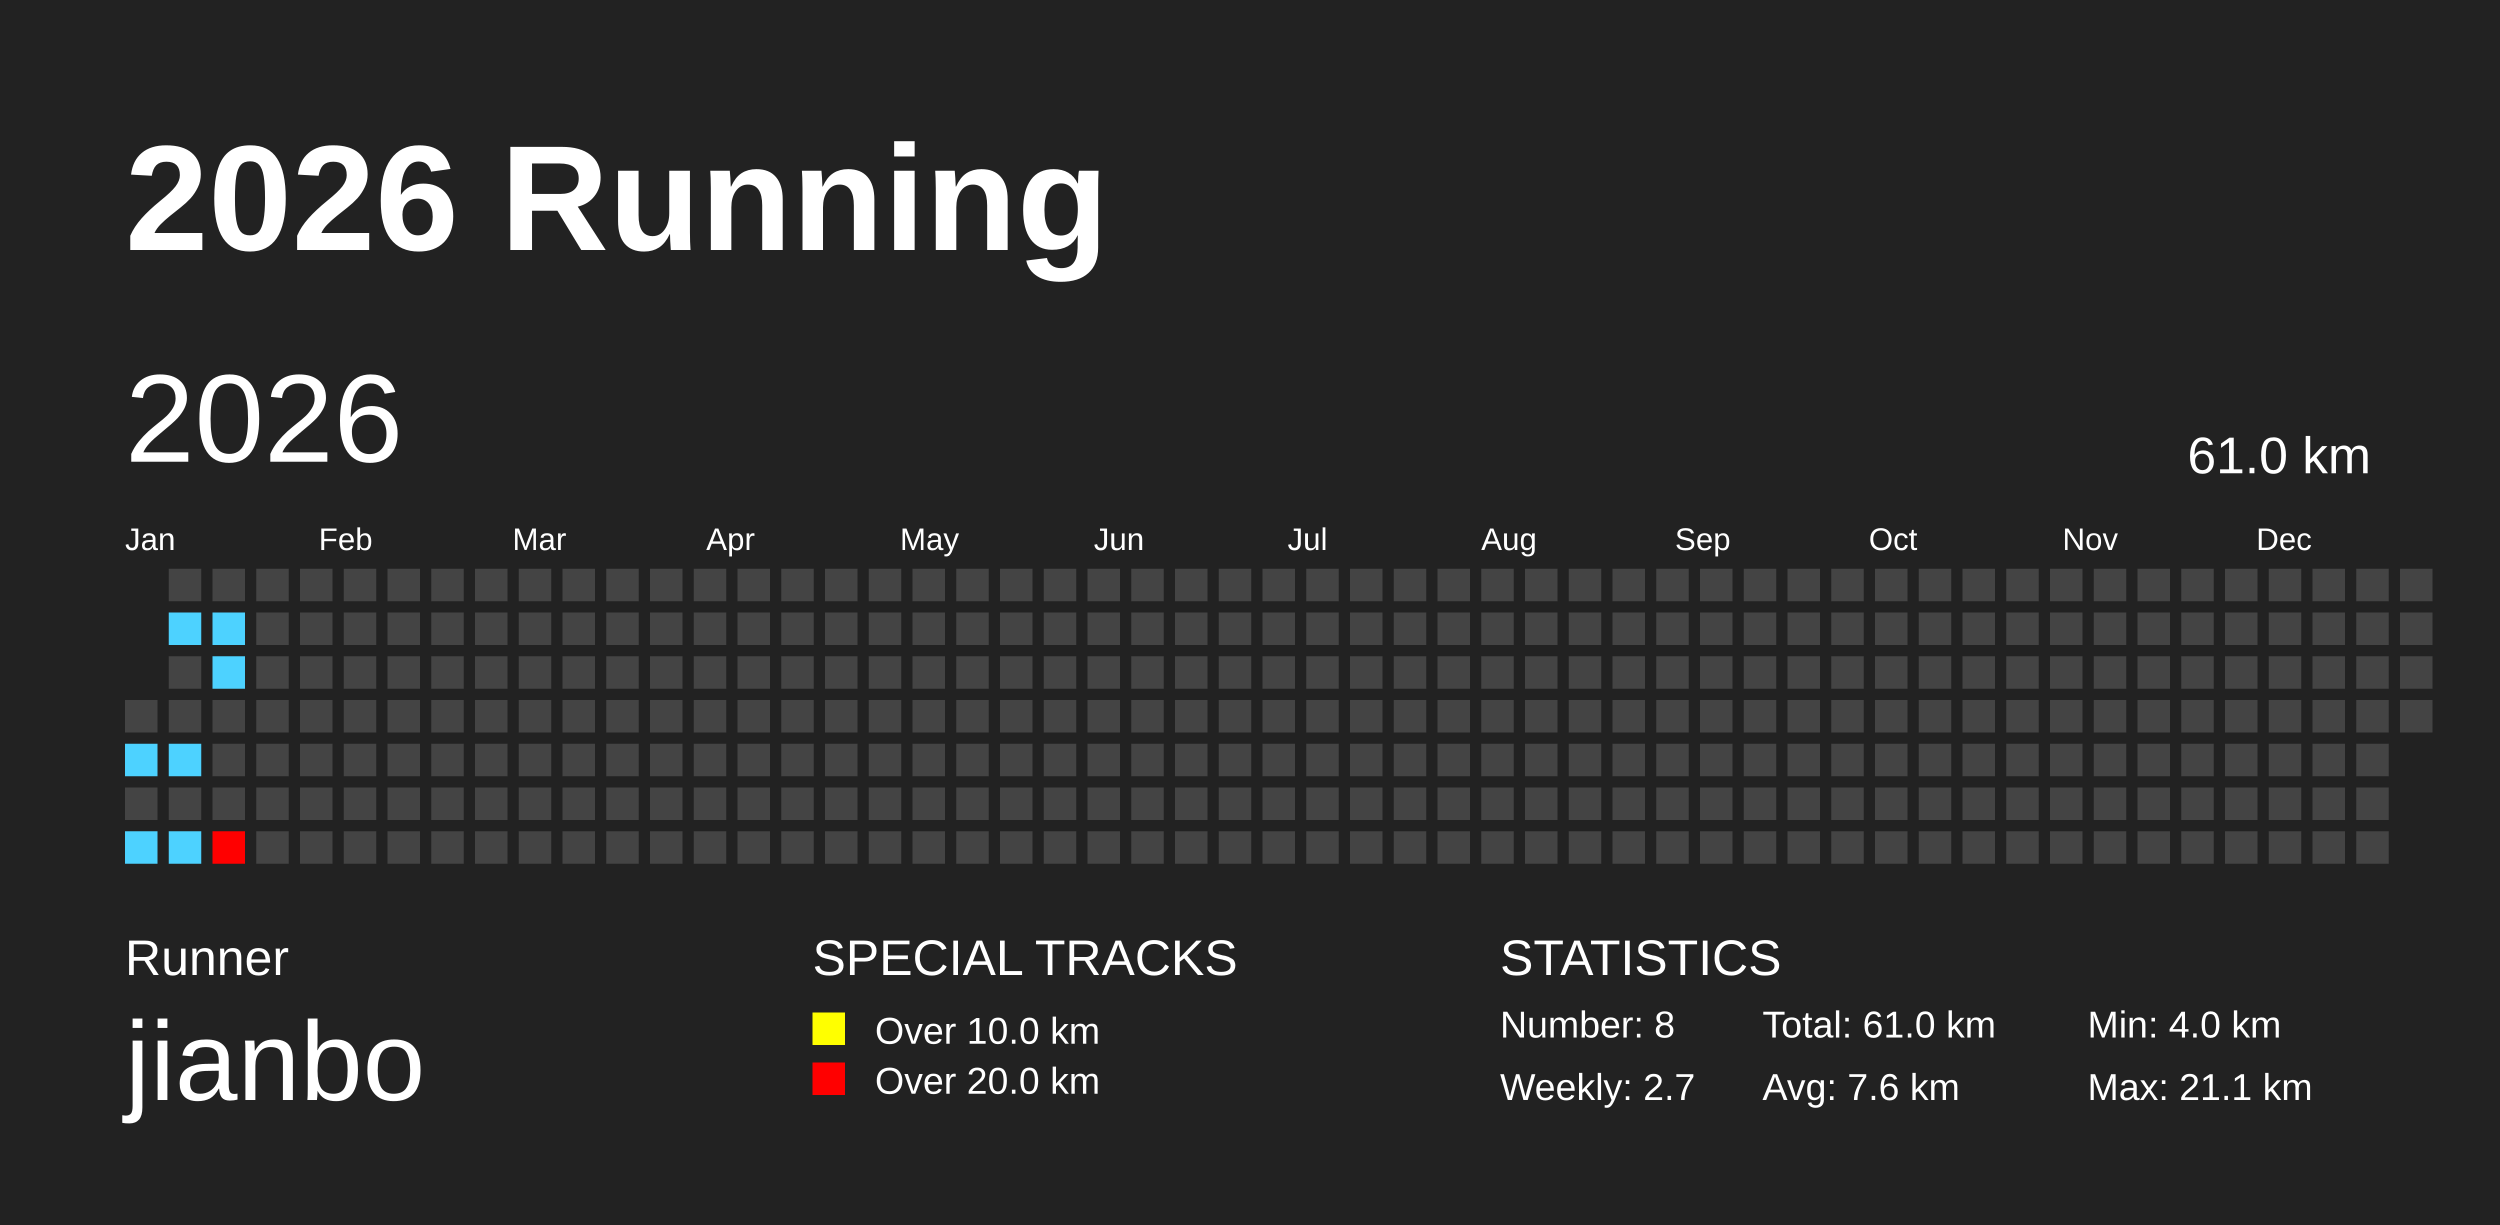
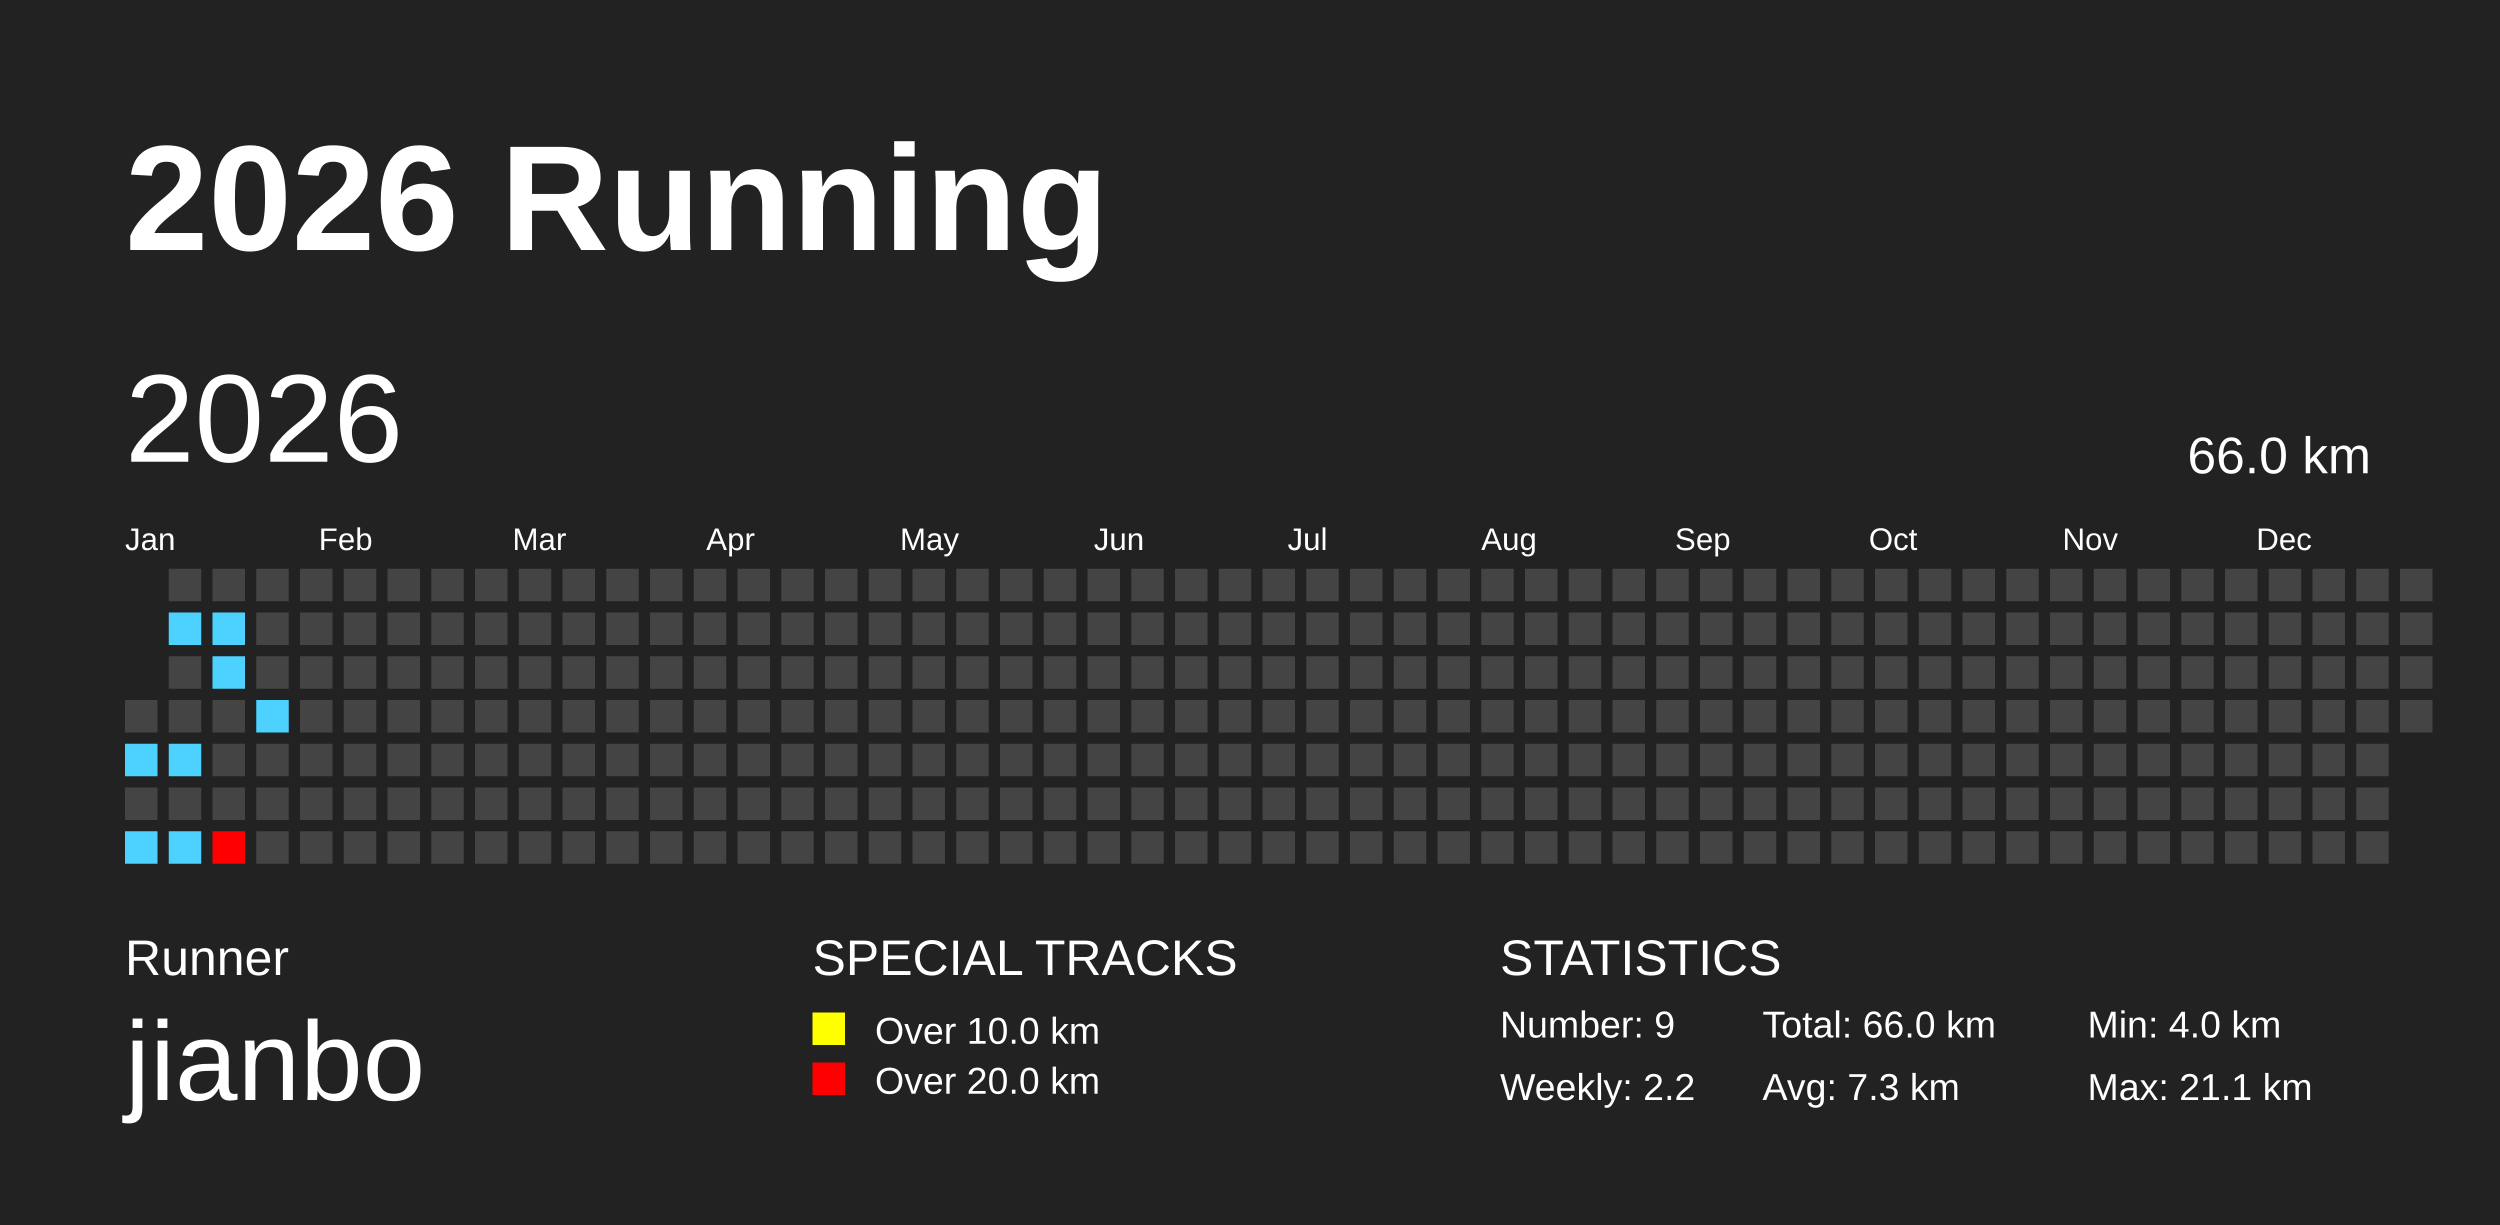
<svg xmlns="http://www.w3.org/2000/svg" baseProfile="full" height="98mm" version="1.1" viewBox="0,0,200,98" width="200mm">
  <defs />
  <rect fill="#222222" height="98" width="200" x="0" y="0" />
  <text fill="#FFFFFF" style="font-size:12px; font-family:Arial; font-weight:bold;" x="10" y="20">2026 Running</text>
  <text fill="#FFFFFF" style="font-size:4px; font-family:Arial" x="10" y="78">Runner</text>
  <text fill="#FFFFFF" style="font-size:9px; font-family:Arial" x="10" y="88">jianbo</text>
  <text fill="#FFFFFF" style="font-size:4px; font-family:Arial" x="65" y="78">SPECIAL TRACKS</text>
  <rect fill="yellow" height="2.6" width="2.6" x="65" y="81" />
  <text fill="#FFFFFF" style="font-size:3px; font-family:Arial" x="70" y="83.5">Over 10.0 km</text>
  <rect fill="red" height="2.6" width="2.6" x="65" y="85" />
  <text fill="#FFFFFF" style="font-size:3px; font-family:Arial" x="70" y="87.5">Over 20.0 km</text>
  <text fill="#FFFFFF" style="font-size:4px; font-family:Arial" x="120" y="78">STATISTICS</text>
-   <text fill="#FFFFFF" style="font-size:3px; font-family:Arial" x="120" y="83">Number: 8</text>
-   <text fill="#FFFFFF" style="font-size:3px; font-family:Arial" x="120" y="88">Weekly: 2.7</text>
-   <text fill="#FFFFFF" style="font-size:3px; font-family:Arial" x="141" y="83">Total: 61.0 km</text>
-   <text fill="#FFFFFF" style="font-size:3px; font-family:Arial" x="141" y="88">Avg: 7.6 km</text>
+   <text fill="#FFFFFF" style="font-size:3px; font-family:Arial" x="120" y="83">Number: 9</text>
+   <text fill="#FFFFFF" style="font-size:3px; font-family:Arial" x="120" y="88">Weekly: 2.2</text>
+   <text fill="#FFFFFF" style="font-size:3px; font-family:Arial" x="141" y="83">Total: 66.0 km</text>
+   <text fill="#FFFFFF" style="font-size:3px; font-family:Arial" x="141" y="88">Avg: 7.3 km</text>
  <text fill="#FFFFFF" style="font-size:3px; font-family:Arial" x="167" y="83">Min: 4.0 km</text>
  <text fill="#FFFFFF" style="font-size:3px; font-family:Arial" x="167" y="88">Max: 21.1 km</text>
  <text dominant-baseline="hanging" fill="#FFFFFF" style="font-size:10.0px; font-family:Arial;" x="10" y="30">2026</text>
-   <text dominant-baseline="hanging" fill="#FFFFFF" style="font-size:4.125px; font-family:Arial;" x="175" y="35">61.0 km</text>
+   <text dominant-baseline="hanging" fill="#FFFFFF" style="font-size:4.125px; font-family:Arial;" x="175" y="35">66.0 km</text>
  <text fill="#FFFFFF" style="font-size:2.5px; font-family:Arial" x="10.0" y="44">Jan</text>
  <text fill="#FFFFFF" style="font-size:2.5px; font-family:Arial" x="25.5" y="44">Feb</text>
  <text fill="#FFFFFF" style="font-size:2.5px; font-family:Arial" x="41.0" y="44">Mar</text>
  <text fill="#FFFFFF" style="font-size:2.5px; font-family:Arial" x="56.5" y="44">Apr</text>
  <text fill="#FFFFFF" style="font-size:2.5px; font-family:Arial" x="72.0" y="44">May</text>
  <text fill="#FFFFFF" style="font-size:2.5px; font-family:Arial" x="87.5" y="44">Jun</text>
  <text fill="#FFFFFF" style="font-size:2.5px; font-family:Arial" x="103.0" y="44">Jul</text>
  <text fill="#FFFFFF" style="font-size:2.5px; font-family:Arial" x="118.5" y="44">Aug</text>
  <text fill="#FFFFFF" style="font-size:2.5px; font-family:Arial" x="134.0" y="44">Sep</text>
  <text fill="#FFFFFF" style="font-size:2.5px; font-family:Arial" x="149.5" y="44">Oct</text>
  <text fill="#FFFFFF" style="font-size:2.5px; font-family:Arial" x="165.0" y="44">Nov</text>
  <text fill="#FFFFFF" style="font-size:2.5px; font-family:Arial" x="180.5" y="44">Dec</text>
  <rect fill="#444444" height="2.6" width="2.6" x="10.0" y="56.0" />
  <rect fill="#4dd2ff" height="2.6" width="2.6" x="10.0" y="59.5" />
  <rect fill="#444444" height="2.6" width="2.6" x="10.0" y="63.0" />
  <rect fill="#4dd2ff" height="2.6" width="2.6" x="10.0" y="66.5" />
  <rect fill="#444444" height="2.6" width="2.6" x="13.5" y="45.5" />
  <rect fill="#4dd2ff" height="2.6" width="2.6" x="13.5" y="49.0" />
  <rect fill="#444444" height="2.6" width="2.6" x="13.5" y="52.5" />
  <rect fill="#444444" height="2.6" width="2.6" x="13.5" y="56.0" />
  <rect fill="#4dd2ff" height="2.6" width="2.6" x="13.5" y="59.5" />
  <rect fill="#444444" height="2.6" width="2.6" x="13.5" y="63.0" />
  <rect fill="#4dd2ff" height="2.6" width="2.6" x="13.5" y="66.5" />
  <rect fill="#444444" height="2.6" width="2.6" x="17.0" y="45.5" />
  <rect fill="#4dd2ff" height="2.6" width="2.6" x="17.0" y="49.0" />
  <rect fill="#4dd2ff" height="2.6" width="2.6" x="17.0" y="52.5" />
  <rect fill="#444444" height="2.6" width="2.6" x="17.0" y="56.0" />
  <rect fill="#444444" height="2.6" width="2.6" x="17.0" y="59.5" />
  <rect fill="#444444" height="2.6" width="2.6" x="17.0" y="63.0" />
  <rect fill="red" height="2.6" width="2.6" x="17.0" y="66.5" />
  <rect fill="#444444" height="2.6" width="2.6" x="20.5" y="45.5" />
  <rect fill="#444444" height="2.6" width="2.6" x="20.5" y="49.0" />
  <rect fill="#444444" height="2.6" width="2.6" x="20.5" y="52.5" />
-   <rect fill="#444444" height="2.6" width="2.6" x="20.5" y="56.0" />
+   <rect fill="#4dd2ff" height="2.6" width="2.6" x="20.5" y="56.0" />
  <rect fill="#444444" height="2.6" width="2.6" x="20.5" y="59.5" />
  <rect fill="#444444" height="2.6" width="2.6" x="20.5" y="63.0" />
  <rect fill="#444444" height="2.6" width="2.6" x="20.5" y="66.5" />
  <rect fill="#444444" height="2.6" width="2.6" x="24.0" y="45.5" />
  <rect fill="#444444" height="2.6" width="2.6" x="24.0" y="49.0" />
  <rect fill="#444444" height="2.6" width="2.6" x="24.0" y="52.5" />
  <rect fill="#444444" height="2.6" width="2.6" x="24.0" y="56.0" />
  <rect fill="#444444" height="2.6" width="2.6" x="24.0" y="59.5" />
  <rect fill="#444444" height="2.6" width="2.6" x="24.0" y="63.0" />
  <rect fill="#444444" height="2.6" width="2.6" x="24.0" y="66.5" />
  <rect fill="#444444" height="2.6" width="2.6" x="27.5" y="45.5" />
  <rect fill="#444444" height="2.6" width="2.6" x="27.5" y="49.0" />
  <rect fill="#444444" height="2.6" width="2.6" x="27.5" y="52.5" />
  <rect fill="#444444" height="2.6" width="2.6" x="27.5" y="56.0" />
  <rect fill="#444444" height="2.6" width="2.6" x="27.5" y="59.5" />
  <rect fill="#444444" height="2.6" width="2.6" x="27.5" y="63.0" />
  <rect fill="#444444" height="2.6" width="2.6" x="27.5" y="66.5" />
  <rect fill="#444444" height="2.6" width="2.6" x="31.0" y="45.5" />
  <rect fill="#444444" height="2.6" width="2.6" x="31.0" y="49.0" />
  <rect fill="#444444" height="2.6" width="2.6" x="31.0" y="52.5" />
  <rect fill="#444444" height="2.6" width="2.6" x="31.0" y="56.0" />
  <rect fill="#444444" height="2.6" width="2.6" x="31.0" y="59.5" />
  <rect fill="#444444" height="2.6" width="2.6" x="31.0" y="63.0" />
  <rect fill="#444444" height="2.6" width="2.6" x="31.0" y="66.5" />
  <rect fill="#444444" height="2.6" width="2.6" x="34.5" y="45.5" />
  <rect fill="#444444" height="2.6" width="2.6" x="34.5" y="49.0" />
  <rect fill="#444444" height="2.6" width="2.6" x="34.5" y="52.5" />
  <rect fill="#444444" height="2.6" width="2.6" x="34.5" y="56.0" />
  <rect fill="#444444" height="2.6" width="2.6" x="34.5" y="59.5" />
  <rect fill="#444444" height="2.6" width="2.6" x="34.5" y="63.0" />
  <rect fill="#444444" height="2.6" width="2.6" x="34.5" y="66.5" />
  <rect fill="#444444" height="2.6" width="2.6" x="38.0" y="45.5" />
  <rect fill="#444444" height="2.6" width="2.6" x="38.0" y="49.0" />
  <rect fill="#444444" height="2.6" width="2.6" x="38.0" y="52.5" />
  <rect fill="#444444" height="2.6" width="2.6" x="38.0" y="56.0" />
  <rect fill="#444444" height="2.6" width="2.6" x="38.0" y="59.5" />
  <rect fill="#444444" height="2.6" width="2.6" x="38.0" y="63.0" />
  <rect fill="#444444" height="2.6" width="2.6" x="38.0" y="66.5" />
  <rect fill="#444444" height="2.6" width="2.6" x="41.5" y="45.5" />
  <rect fill="#444444" height="2.6" width="2.6" x="41.5" y="49.0" />
  <rect fill="#444444" height="2.6" width="2.6" x="41.5" y="52.5" />
  <rect fill="#444444" height="2.6" width="2.6" x="41.5" y="56.0" />
  <rect fill="#444444" height="2.6" width="2.6" x="41.5" y="59.5" />
  <rect fill="#444444" height="2.6" width="2.6" x="41.5" y="63.0" />
  <rect fill="#444444" height="2.6" width="2.6" x="41.5" y="66.5" />
  <rect fill="#444444" height="2.6" width="2.6" x="45.0" y="45.5" />
  <rect fill="#444444" height="2.6" width="2.6" x="45.0" y="49.0" />
  <rect fill="#444444" height="2.6" width="2.6" x="45.0" y="52.5" />
  <rect fill="#444444" height="2.6" width="2.6" x="45.0" y="56.0" />
  <rect fill="#444444" height="2.6" width="2.6" x="45.0" y="59.5" />
  <rect fill="#444444" height="2.6" width="2.6" x="45.0" y="63.0" />
  <rect fill="#444444" height="2.6" width="2.6" x="45.0" y="66.5" />
  <rect fill="#444444" height="2.6" width="2.6" x="48.5" y="45.5" />
  <rect fill="#444444" height="2.6" width="2.6" x="48.5" y="49.0" />
  <rect fill="#444444" height="2.6" width="2.6" x="48.5" y="52.5" />
  <rect fill="#444444" height="2.6" width="2.6" x="48.5" y="56.0" />
  <rect fill="#444444" height="2.6" width="2.6" x="48.5" y="59.5" />
  <rect fill="#444444" height="2.6" width="2.6" x="48.5" y="63.0" />
  <rect fill="#444444" height="2.6" width="2.6" x="48.5" y="66.5" />
  <rect fill="#444444" height="2.6" width="2.6" x="52.0" y="45.5" />
  <rect fill="#444444" height="2.6" width="2.6" x="52.0" y="49.0" />
  <rect fill="#444444" height="2.6" width="2.6" x="52.0" y="52.5" />
  <rect fill="#444444" height="2.6" width="2.6" x="52.0" y="56.0" />
  <rect fill="#444444" height="2.6" width="2.6" x="52.0" y="59.5" />
  <rect fill="#444444" height="2.6" width="2.6" x="52.0" y="63.0" />
  <rect fill="#444444" height="2.6" width="2.6" x="52.0" y="66.5" />
  <rect fill="#444444" height="2.6" width="2.6" x="55.5" y="45.5" />
  <rect fill="#444444" height="2.6" width="2.6" x="55.5" y="49.0" />
  <rect fill="#444444" height="2.6" width="2.6" x="55.5" y="52.5" />
  <rect fill="#444444" height="2.6" width="2.6" x="55.5" y="56.0" />
  <rect fill="#444444" height="2.6" width="2.6" x="55.5" y="59.5" />
  <rect fill="#444444" height="2.6" width="2.6" x="55.5" y="63.0" />
  <rect fill="#444444" height="2.6" width="2.6" x="55.5" y="66.5" />
  <rect fill="#444444" height="2.6" width="2.6" x="59.0" y="45.5" />
  <rect fill="#444444" height="2.6" width="2.6" x="59.0" y="49.0" />
  <rect fill="#444444" height="2.6" width="2.6" x="59.0" y="52.5" />
  <rect fill="#444444" height="2.6" width="2.6" x="59.0" y="56.0" />
  <rect fill="#444444" height="2.6" width="2.6" x="59.0" y="59.5" />
  <rect fill="#444444" height="2.6" width="2.6" x="59.0" y="63.0" />
  <rect fill="#444444" height="2.6" width="2.6" x="59.0" y="66.5" />
  <rect fill="#444444" height="2.6" width="2.6" x="62.5" y="45.5" />
  <rect fill="#444444" height="2.6" width="2.6" x="62.5" y="49.0" />
  <rect fill="#444444" height="2.6" width="2.6" x="62.5" y="52.5" />
  <rect fill="#444444" height="2.6" width="2.6" x="62.5" y="56.0" />
  <rect fill="#444444" height="2.6" width="2.6" x="62.5" y="59.5" />
  <rect fill="#444444" height="2.6" width="2.6" x="62.5" y="63.0" />
  <rect fill="#444444" height="2.6" width="2.6" x="62.5" y="66.5" />
  <rect fill="#444444" height="2.6" width="2.6" x="66.0" y="45.5" />
  <rect fill="#444444" height="2.6" width="2.6" x="66.0" y="49.0" />
  <rect fill="#444444" height="2.6" width="2.6" x="66.0" y="52.5" />
  <rect fill="#444444" height="2.6" width="2.6" x="66.0" y="56.0" />
  <rect fill="#444444" height="2.6" width="2.6" x="66.0" y="59.5" />
  <rect fill="#444444" height="2.6" width="2.6" x="66.0" y="63.0" />
  <rect fill="#444444" height="2.6" width="2.6" x="66.0" y="66.5" />
  <rect fill="#444444" height="2.6" width="2.6" x="69.5" y="45.5" />
  <rect fill="#444444" height="2.6" width="2.6" x="69.5" y="49.0" />
  <rect fill="#444444" height="2.6" width="2.6" x="69.5" y="52.5" />
  <rect fill="#444444" height="2.6" width="2.6" x="69.5" y="56.0" />
  <rect fill="#444444" height="2.6" width="2.6" x="69.5" y="59.5" />
  <rect fill="#444444" height="2.6" width="2.6" x="69.5" y="63.0" />
  <rect fill="#444444" height="2.6" width="2.6" x="69.5" y="66.5" />
  <rect fill="#444444" height="2.6" width="2.6" x="73.0" y="45.5" />
  <rect fill="#444444" height="2.6" width="2.6" x="73.0" y="49.0" />
  <rect fill="#444444" height="2.6" width="2.6" x="73.0" y="52.5" />
  <rect fill="#444444" height="2.6" width="2.6" x="73.0" y="56.0" />
  <rect fill="#444444" height="2.6" width="2.6" x="73.0" y="59.5" />
  <rect fill="#444444" height="2.6" width="2.6" x="73.0" y="63.0" />
  <rect fill="#444444" height="2.6" width="2.6" x="73.0" y="66.5" />
  <rect fill="#444444" height="2.6" width="2.6" x="76.5" y="45.5" />
  <rect fill="#444444" height="2.6" width="2.6" x="76.5" y="49.0" />
  <rect fill="#444444" height="2.6" width="2.6" x="76.5" y="52.5" />
  <rect fill="#444444" height="2.6" width="2.6" x="76.5" y="56.0" />
  <rect fill="#444444" height="2.6" width="2.6" x="76.5" y="59.5" />
  <rect fill="#444444" height="2.6" width="2.6" x="76.5" y="63.0" />
  <rect fill="#444444" height="2.6" width="2.6" x="76.5" y="66.5" />
  <rect fill="#444444" height="2.6" width="2.6" x="80.0" y="45.5" />
  <rect fill="#444444" height="2.6" width="2.6" x="80.0" y="49.0" />
  <rect fill="#444444" height="2.6" width="2.6" x="80.0" y="52.5" />
  <rect fill="#444444" height="2.6" width="2.6" x="80.0" y="56.0" />
  <rect fill="#444444" height="2.6" width="2.6" x="80.0" y="59.5" />
  <rect fill="#444444" height="2.6" width="2.6" x="80.0" y="63.0" />
  <rect fill="#444444" height="2.6" width="2.6" x="80.0" y="66.5" />
  <rect fill="#444444" height="2.6" width="2.6" x="83.5" y="45.5" />
  <rect fill="#444444" height="2.6" width="2.6" x="83.5" y="49.0" />
  <rect fill="#444444" height="2.6" width="2.6" x="83.5" y="52.5" />
  <rect fill="#444444" height="2.6" width="2.6" x="83.5" y="56.0" />
  <rect fill="#444444" height="2.6" width="2.6" x="83.5" y="59.5" />
  <rect fill="#444444" height="2.6" width="2.6" x="83.5" y="63.0" />
  <rect fill="#444444" height="2.6" width="2.6" x="83.5" y="66.5" />
  <rect fill="#444444" height="2.6" width="2.6" x="87.0" y="45.5" />
  <rect fill="#444444" height="2.6" width="2.6" x="87.0" y="49.0" />
  <rect fill="#444444" height="2.6" width="2.6" x="87.0" y="52.5" />
  <rect fill="#444444" height="2.6" width="2.6" x="87.0" y="56.0" />
  <rect fill="#444444" height="2.6" width="2.6" x="87.0" y="59.5" />
  <rect fill="#444444" height="2.6" width="2.6" x="87.0" y="63.0" />
  <rect fill="#444444" height="2.6" width="2.6" x="87.0" y="66.5" />
  <rect fill="#444444" height="2.6" width="2.6" x="90.5" y="45.5" />
  <rect fill="#444444" height="2.6" width="2.6" x="90.5" y="49.0" />
  <rect fill="#444444" height="2.6" width="2.6" x="90.5" y="52.5" />
  <rect fill="#444444" height="2.6" width="2.6" x="90.5" y="56.0" />
  <rect fill="#444444" height="2.6" width="2.6" x="90.5" y="59.5" />
  <rect fill="#444444" height="2.6" width="2.6" x="90.5" y="63.0" />
  <rect fill="#444444" height="2.6" width="2.6" x="90.5" y="66.5" />
  <rect fill="#444444" height="2.6" width="2.6" x="94.0" y="45.5" />
  <rect fill="#444444" height="2.6" width="2.6" x="94.0" y="49.0" />
  <rect fill="#444444" height="2.6" width="2.6" x="94.0" y="52.5" />
  <rect fill="#444444" height="2.6" width="2.6" x="94.0" y="56.0" />
  <rect fill="#444444" height="2.6" width="2.6" x="94.0" y="59.5" />
  <rect fill="#444444" height="2.6" width="2.6" x="94.0" y="63.0" />
  <rect fill="#444444" height="2.6" width="2.6" x="94.0" y="66.5" />
  <rect fill="#444444" height="2.6" width="2.6" x="97.5" y="45.5" />
  <rect fill="#444444" height="2.6" width="2.6" x="97.5" y="49.0" />
  <rect fill="#444444" height="2.6" width="2.6" x="97.5" y="52.5" />
  <rect fill="#444444" height="2.6" width="2.6" x="97.5" y="56.0" />
  <rect fill="#444444" height="2.6" width="2.6" x="97.5" y="59.5" />
  <rect fill="#444444" height="2.6" width="2.6" x="97.5" y="63.0" />
  <rect fill="#444444" height="2.6" width="2.6" x="97.5" y="66.5" />
  <rect fill="#444444" height="2.6" width="2.6" x="101.0" y="45.5" />
  <rect fill="#444444" height="2.6" width="2.6" x="101.0" y="49.0" />
  <rect fill="#444444" height="2.6" width="2.6" x="101.0" y="52.5" />
  <rect fill="#444444" height="2.6" width="2.6" x="101.0" y="56.0" />
  <rect fill="#444444" height="2.6" width="2.6" x="101.0" y="59.5" />
  <rect fill="#444444" height="2.6" width="2.6" x="101.0" y="63.0" />
  <rect fill="#444444" height="2.6" width="2.6" x="101.0" y="66.5" />
  <rect fill="#444444" height="2.6" width="2.6" x="104.5" y="45.5" />
  <rect fill="#444444" height="2.6" width="2.6" x="104.5" y="49.0" />
  <rect fill="#444444" height="2.6" width="2.6" x="104.5" y="52.5" />
  <rect fill="#444444" height="2.6" width="2.6" x="104.5" y="56.0" />
  <rect fill="#444444" height="2.6" width="2.6" x="104.5" y="59.5" />
  <rect fill="#444444" height="2.6" width="2.6" x="104.5" y="63.0" />
  <rect fill="#444444" height="2.6" width="2.6" x="104.5" y="66.5" />
  <rect fill="#444444" height="2.6" width="2.6" x="108.0" y="45.5" />
  <rect fill="#444444" height="2.6" width="2.6" x="108.0" y="49.0" />
  <rect fill="#444444" height="2.6" width="2.6" x="108.0" y="52.5" />
  <rect fill="#444444" height="2.6" width="2.6" x="108.0" y="56.0" />
  <rect fill="#444444" height="2.6" width="2.6" x="108.0" y="59.5" />
  <rect fill="#444444" height="2.6" width="2.6" x="108.0" y="63.0" />
  <rect fill="#444444" height="2.6" width="2.6" x="108.0" y="66.5" />
  <rect fill="#444444" height="2.6" width="2.6" x="111.5" y="45.5" />
  <rect fill="#444444" height="2.6" width="2.6" x="111.5" y="49.0" />
  <rect fill="#444444" height="2.6" width="2.6" x="111.5" y="52.5" />
  <rect fill="#444444" height="2.6" width="2.6" x="111.5" y="56.0" />
  <rect fill="#444444" height="2.6" width="2.6" x="111.5" y="59.5" />
  <rect fill="#444444" height="2.6" width="2.6" x="111.5" y="63.0" />
  <rect fill="#444444" height="2.6" width="2.6" x="111.5" y="66.5" />
  <rect fill="#444444" height="2.6" width="2.6" x="115.0" y="45.5" />
  <rect fill="#444444" height="2.6" width="2.6" x="115.0" y="49.0" />
  <rect fill="#444444" height="2.6" width="2.6" x="115.0" y="52.5" />
  <rect fill="#444444" height="2.6" width="2.6" x="115.0" y="56.0" />
  <rect fill="#444444" height="2.6" width="2.6" x="115.0" y="59.5" />
  <rect fill="#444444" height="2.6" width="2.6" x="115.0" y="63.0" />
  <rect fill="#444444" height="2.6" width="2.6" x="115.0" y="66.5" />
  <rect fill="#444444" height="2.6" width="2.6" x="118.5" y="45.5" />
  <rect fill="#444444" height="2.6" width="2.6" x="118.5" y="49.0" />
  <rect fill="#444444" height="2.6" width="2.6" x="118.5" y="52.5" />
  <rect fill="#444444" height="2.6" width="2.6" x="118.5" y="56.0" />
  <rect fill="#444444" height="2.6" width="2.6" x="118.5" y="59.5" />
  <rect fill="#444444" height="2.6" width="2.6" x="118.5" y="63.0" />
  <rect fill="#444444" height="2.6" width="2.6" x="118.5" y="66.5" />
  <rect fill="#444444" height="2.6" width="2.6" x="122.0" y="45.5" />
  <rect fill="#444444" height="2.6" width="2.6" x="122.0" y="49.0" />
  <rect fill="#444444" height="2.6" width="2.6" x="122.0" y="52.5" />
  <rect fill="#444444" height="2.6" width="2.6" x="122.0" y="56.0" />
  <rect fill="#444444" height="2.6" width="2.6" x="122.0" y="59.5" />
  <rect fill="#444444" height="2.6" width="2.6" x="122.0" y="63.0" />
  <rect fill="#444444" height="2.6" width="2.6" x="122.0" y="66.5" />
  <rect fill="#444444" height="2.6" width="2.6" x="125.5" y="45.5" />
  <rect fill="#444444" height="2.6" width="2.6" x="125.5" y="49.0" />
  <rect fill="#444444" height="2.6" width="2.6" x="125.5" y="52.5" />
  <rect fill="#444444" height="2.6" width="2.6" x="125.5" y="56.0" />
  <rect fill="#444444" height="2.6" width="2.6" x="125.5" y="59.5" />
  <rect fill="#444444" height="2.6" width="2.6" x="125.5" y="63.0" />
  <rect fill="#444444" height="2.6" width="2.6" x="125.5" y="66.5" />
  <rect fill="#444444" height="2.6" width="2.6" x="129.0" y="45.5" />
  <rect fill="#444444" height="2.6" width="2.6" x="129.0" y="49.0" />
  <rect fill="#444444" height="2.6" width="2.6" x="129.0" y="52.5" />
  <rect fill="#444444" height="2.6" width="2.6" x="129.0" y="56.0" />
  <rect fill="#444444" height="2.6" width="2.6" x="129.0" y="59.5" />
  <rect fill="#444444" height="2.6" width="2.6" x="129.0" y="63.0" />
  <rect fill="#444444" height="2.6" width="2.6" x="129.0" y="66.5" />
  <rect fill="#444444" height="2.6" width="2.6" x="132.5" y="45.5" />
  <rect fill="#444444" height="2.6" width="2.6" x="132.5" y="49.0" />
  <rect fill="#444444" height="2.6" width="2.6" x="132.5" y="52.5" />
  <rect fill="#444444" height="2.6" width="2.6" x="132.5" y="56.0" />
  <rect fill="#444444" height="2.6" width="2.6" x="132.5" y="59.5" />
  <rect fill="#444444" height="2.6" width="2.6" x="132.5" y="63.0" />
  <rect fill="#444444" height="2.6" width="2.6" x="132.5" y="66.5" />
  <rect fill="#444444" height="2.6" width="2.6" x="136.0" y="45.5" />
  <rect fill="#444444" height="2.6" width="2.6" x="136.0" y="49.0" />
  <rect fill="#444444" height="2.6" width="2.6" x="136.0" y="52.5" />
  <rect fill="#444444" height="2.6" width="2.6" x="136.0" y="56.0" />
  <rect fill="#444444" height="2.6" width="2.6" x="136.0" y="59.5" />
  <rect fill="#444444" height="2.6" width="2.6" x="136.0" y="63.0" />
  <rect fill="#444444" height="2.6" width="2.6" x="136.0" y="66.5" />
  <rect fill="#444444" height="2.6" width="2.6" x="139.5" y="45.5" />
  <rect fill="#444444" height="2.6" width="2.6" x="139.5" y="49.0" />
  <rect fill="#444444" height="2.6" width="2.6" x="139.5" y="52.5" />
  <rect fill="#444444" height="2.6" width="2.6" x="139.5" y="56.0" />
  <rect fill="#444444" height="2.6" width="2.6" x="139.5" y="59.5" />
  <rect fill="#444444" height="2.6" width="2.6" x="139.5" y="63.0" />
  <rect fill="#444444" height="2.6" width="2.6" x="139.5" y="66.5" />
  <rect fill="#444444" height="2.6" width="2.6" x="143.0" y="45.5" />
  <rect fill="#444444" height="2.6" width="2.6" x="143.0" y="49.0" />
  <rect fill="#444444" height="2.6" width="2.6" x="143.0" y="52.5" />
  <rect fill="#444444" height="2.6" width="2.6" x="143.0" y="56.0" />
  <rect fill="#444444" height="2.6" width="2.6" x="143.0" y="59.5" />
  <rect fill="#444444" height="2.6" width="2.6" x="143.0" y="63.0" />
  <rect fill="#444444" height="2.6" width="2.6" x="143.0" y="66.5" />
  <rect fill="#444444" height="2.6" width="2.6" x="146.5" y="45.5" />
  <rect fill="#444444" height="2.6" width="2.6" x="146.5" y="49.0" />
  <rect fill="#444444" height="2.6" width="2.6" x="146.5" y="52.5" />
  <rect fill="#444444" height="2.6" width="2.6" x="146.5" y="56.0" />
  <rect fill="#444444" height="2.6" width="2.6" x="146.5" y="59.5" />
  <rect fill="#444444" height="2.6" width="2.6" x="146.5" y="63.0" />
  <rect fill="#444444" height="2.6" width="2.6" x="146.5" y="66.5" />
  <rect fill="#444444" height="2.6" width="2.6" x="150.0" y="45.5" />
  <rect fill="#444444" height="2.6" width="2.6" x="150.0" y="49.0" />
  <rect fill="#444444" height="2.6" width="2.6" x="150.0" y="52.5" />
  <rect fill="#444444" height="2.6" width="2.6" x="150.0" y="56.0" />
  <rect fill="#444444" height="2.6" width="2.6" x="150.0" y="59.5" />
  <rect fill="#444444" height="2.6" width="2.6" x="150.0" y="63.0" />
  <rect fill="#444444" height="2.6" width="2.6" x="150.0" y="66.5" />
  <rect fill="#444444" height="2.6" width="2.6" x="153.5" y="45.5" />
  <rect fill="#444444" height="2.6" width="2.6" x="153.5" y="49.0" />
  <rect fill="#444444" height="2.6" width="2.6" x="153.5" y="52.5" />
  <rect fill="#444444" height="2.6" width="2.6" x="153.5" y="56.0" />
  <rect fill="#444444" height="2.6" width="2.6" x="153.5" y="59.5" />
  <rect fill="#444444" height="2.6" width="2.6" x="153.5" y="63.0" />
  <rect fill="#444444" height="2.6" width="2.6" x="153.5" y="66.5" />
  <rect fill="#444444" height="2.6" width="2.6" x="157.0" y="45.5" />
  <rect fill="#444444" height="2.6" width="2.6" x="157.0" y="49.0" />
  <rect fill="#444444" height="2.6" width="2.6" x="157.0" y="52.5" />
  <rect fill="#444444" height="2.6" width="2.6" x="157.0" y="56.0" />
  <rect fill="#444444" height="2.6" width="2.6" x="157.0" y="59.5" />
  <rect fill="#444444" height="2.6" width="2.6" x="157.0" y="63.0" />
  <rect fill="#444444" height="2.6" width="2.6" x="157.0" y="66.5" />
  <rect fill="#444444" height="2.6" width="2.6" x="160.5" y="45.5" />
  <rect fill="#444444" height="2.6" width="2.6" x="160.5" y="49.0" />
  <rect fill="#444444" height="2.6" width="2.6" x="160.5" y="52.5" />
  <rect fill="#444444" height="2.6" width="2.6" x="160.5" y="56.0" />
  <rect fill="#444444" height="2.6" width="2.6" x="160.5" y="59.5" />
  <rect fill="#444444" height="2.6" width="2.6" x="160.5" y="63.0" />
  <rect fill="#444444" height="2.6" width="2.6" x="160.5" y="66.5" />
  <rect fill="#444444" height="2.6" width="2.6" x="164.0" y="45.5" />
  <rect fill="#444444" height="2.6" width="2.6" x="164.0" y="49.0" />
  <rect fill="#444444" height="2.6" width="2.6" x="164.0" y="52.5" />
  <rect fill="#444444" height="2.6" width="2.6" x="164.0" y="56.0" />
  <rect fill="#444444" height="2.6" width="2.6" x="164.0" y="59.5" />
  <rect fill="#444444" height="2.6" width="2.6" x="164.0" y="63.0" />
  <rect fill="#444444" height="2.6" width="2.6" x="164.0" y="66.5" />
  <rect fill="#444444" height="2.6" width="2.6" x="167.5" y="45.5" />
  <rect fill="#444444" height="2.6" width="2.6" x="167.5" y="49.0" />
  <rect fill="#444444" height="2.6" width="2.6" x="167.5" y="52.5" />
  <rect fill="#444444" height="2.6" width="2.6" x="167.5" y="56.0" />
  <rect fill="#444444" height="2.6" width="2.6" x="167.5" y="59.5" />
  <rect fill="#444444" height="2.6" width="2.6" x="167.5" y="63.0" />
  <rect fill="#444444" height="2.6" width="2.6" x="167.5" y="66.5" />
  <rect fill="#444444" height="2.6" width="2.6" x="171.0" y="45.5" />
  <rect fill="#444444" height="2.6" width="2.6" x="171.0" y="49.0" />
  <rect fill="#444444" height="2.6" width="2.6" x="171.0" y="52.5" />
  <rect fill="#444444" height="2.6" width="2.6" x="171.0" y="56.0" />
  <rect fill="#444444" height="2.6" width="2.6" x="171.0" y="59.5" />
  <rect fill="#444444" height="2.6" width="2.6" x="171.0" y="63.0" />
  <rect fill="#444444" height="2.6" width="2.6" x="171.0" y="66.5" />
  <rect fill="#444444" height="2.6" width="2.6" x="174.5" y="45.5" />
  <rect fill="#444444" height="2.6" width="2.6" x="174.5" y="49.0" />
  <rect fill="#444444" height="2.6" width="2.6" x="174.5" y="52.5" />
  <rect fill="#444444" height="2.6" width="2.6" x="174.5" y="56.0" />
  <rect fill="#444444" height="2.6" width="2.6" x="174.5" y="59.5" />
  <rect fill="#444444" height="2.6" width="2.6" x="174.5" y="63.0" />
  <rect fill="#444444" height="2.6" width="2.6" x="174.5" y="66.5" />
  <rect fill="#444444" height="2.6" width="2.6" x="178.0" y="45.5" />
  <rect fill="#444444" height="2.6" width="2.6" x="178.0" y="49.0" />
  <rect fill="#444444" height="2.6" width="2.6" x="178.0" y="52.5" />
  <rect fill="#444444" height="2.6" width="2.6" x="178.0" y="56.0" />
  <rect fill="#444444" height="2.6" width="2.6" x="178.0" y="59.5" />
  <rect fill="#444444" height="2.6" width="2.6" x="178.0" y="63.0" />
  <rect fill="#444444" height="2.6" width="2.6" x="178.0" y="66.5" />
  <rect fill="#444444" height="2.6" width="2.6" x="181.5" y="45.5" />
  <rect fill="#444444" height="2.6" width="2.6" x="181.5" y="49.0" />
  <rect fill="#444444" height="2.6" width="2.6" x="181.5" y="52.5" />
  <rect fill="#444444" height="2.6" width="2.6" x="181.5" y="56.0" />
  <rect fill="#444444" height="2.6" width="2.6" x="181.5" y="59.5" />
  <rect fill="#444444" height="2.6" width="2.6" x="181.5" y="63.0" />
  <rect fill="#444444" height="2.6" width="2.6" x="181.5" y="66.5" />
  <rect fill="#444444" height="2.6" width="2.6" x="185.0" y="45.5" />
  <rect fill="#444444" height="2.6" width="2.6" x="185.0" y="49.0" />
  <rect fill="#444444" height="2.6" width="2.6" x="185.0" y="52.5" />
  <rect fill="#444444" height="2.6" width="2.6" x="185.0" y="56.0" />
  <rect fill="#444444" height="2.6" width="2.6" x="185.0" y="59.5" />
  <rect fill="#444444" height="2.6" width="2.6" x="185.0" y="63.0" />
  <rect fill="#444444" height="2.6" width="2.6" x="185.0" y="66.5" />
  <rect fill="#444444" height="2.6" width="2.6" x="188.5" y="45.5" />
  <rect fill="#444444" height="2.6" width="2.6" x="188.5" y="49.0" />
  <rect fill="#444444" height="2.6" width="2.6" x="188.5" y="52.5" />
  <rect fill="#444444" height="2.6" width="2.6" x="188.5" y="56.0" />
  <rect fill="#444444" height="2.6" width="2.6" x="188.5" y="59.5" />
  <rect fill="#444444" height="2.6" width="2.6" x="188.5" y="63.0" />
  <rect fill="#444444" height="2.6" width="2.6" x="188.5" y="66.5" />
  <rect fill="#444444" height="2.6" width="2.6" x="192.0" y="45.5" />
  <rect fill="#444444" height="2.6" width="2.6" x="192.0" y="49.0" />
  <rect fill="#444444" height="2.6" width="2.6" x="192.0" y="52.5" />
  <rect fill="#444444" height="2.6" width="2.6" x="192.0" y="56.0" />
</svg>
